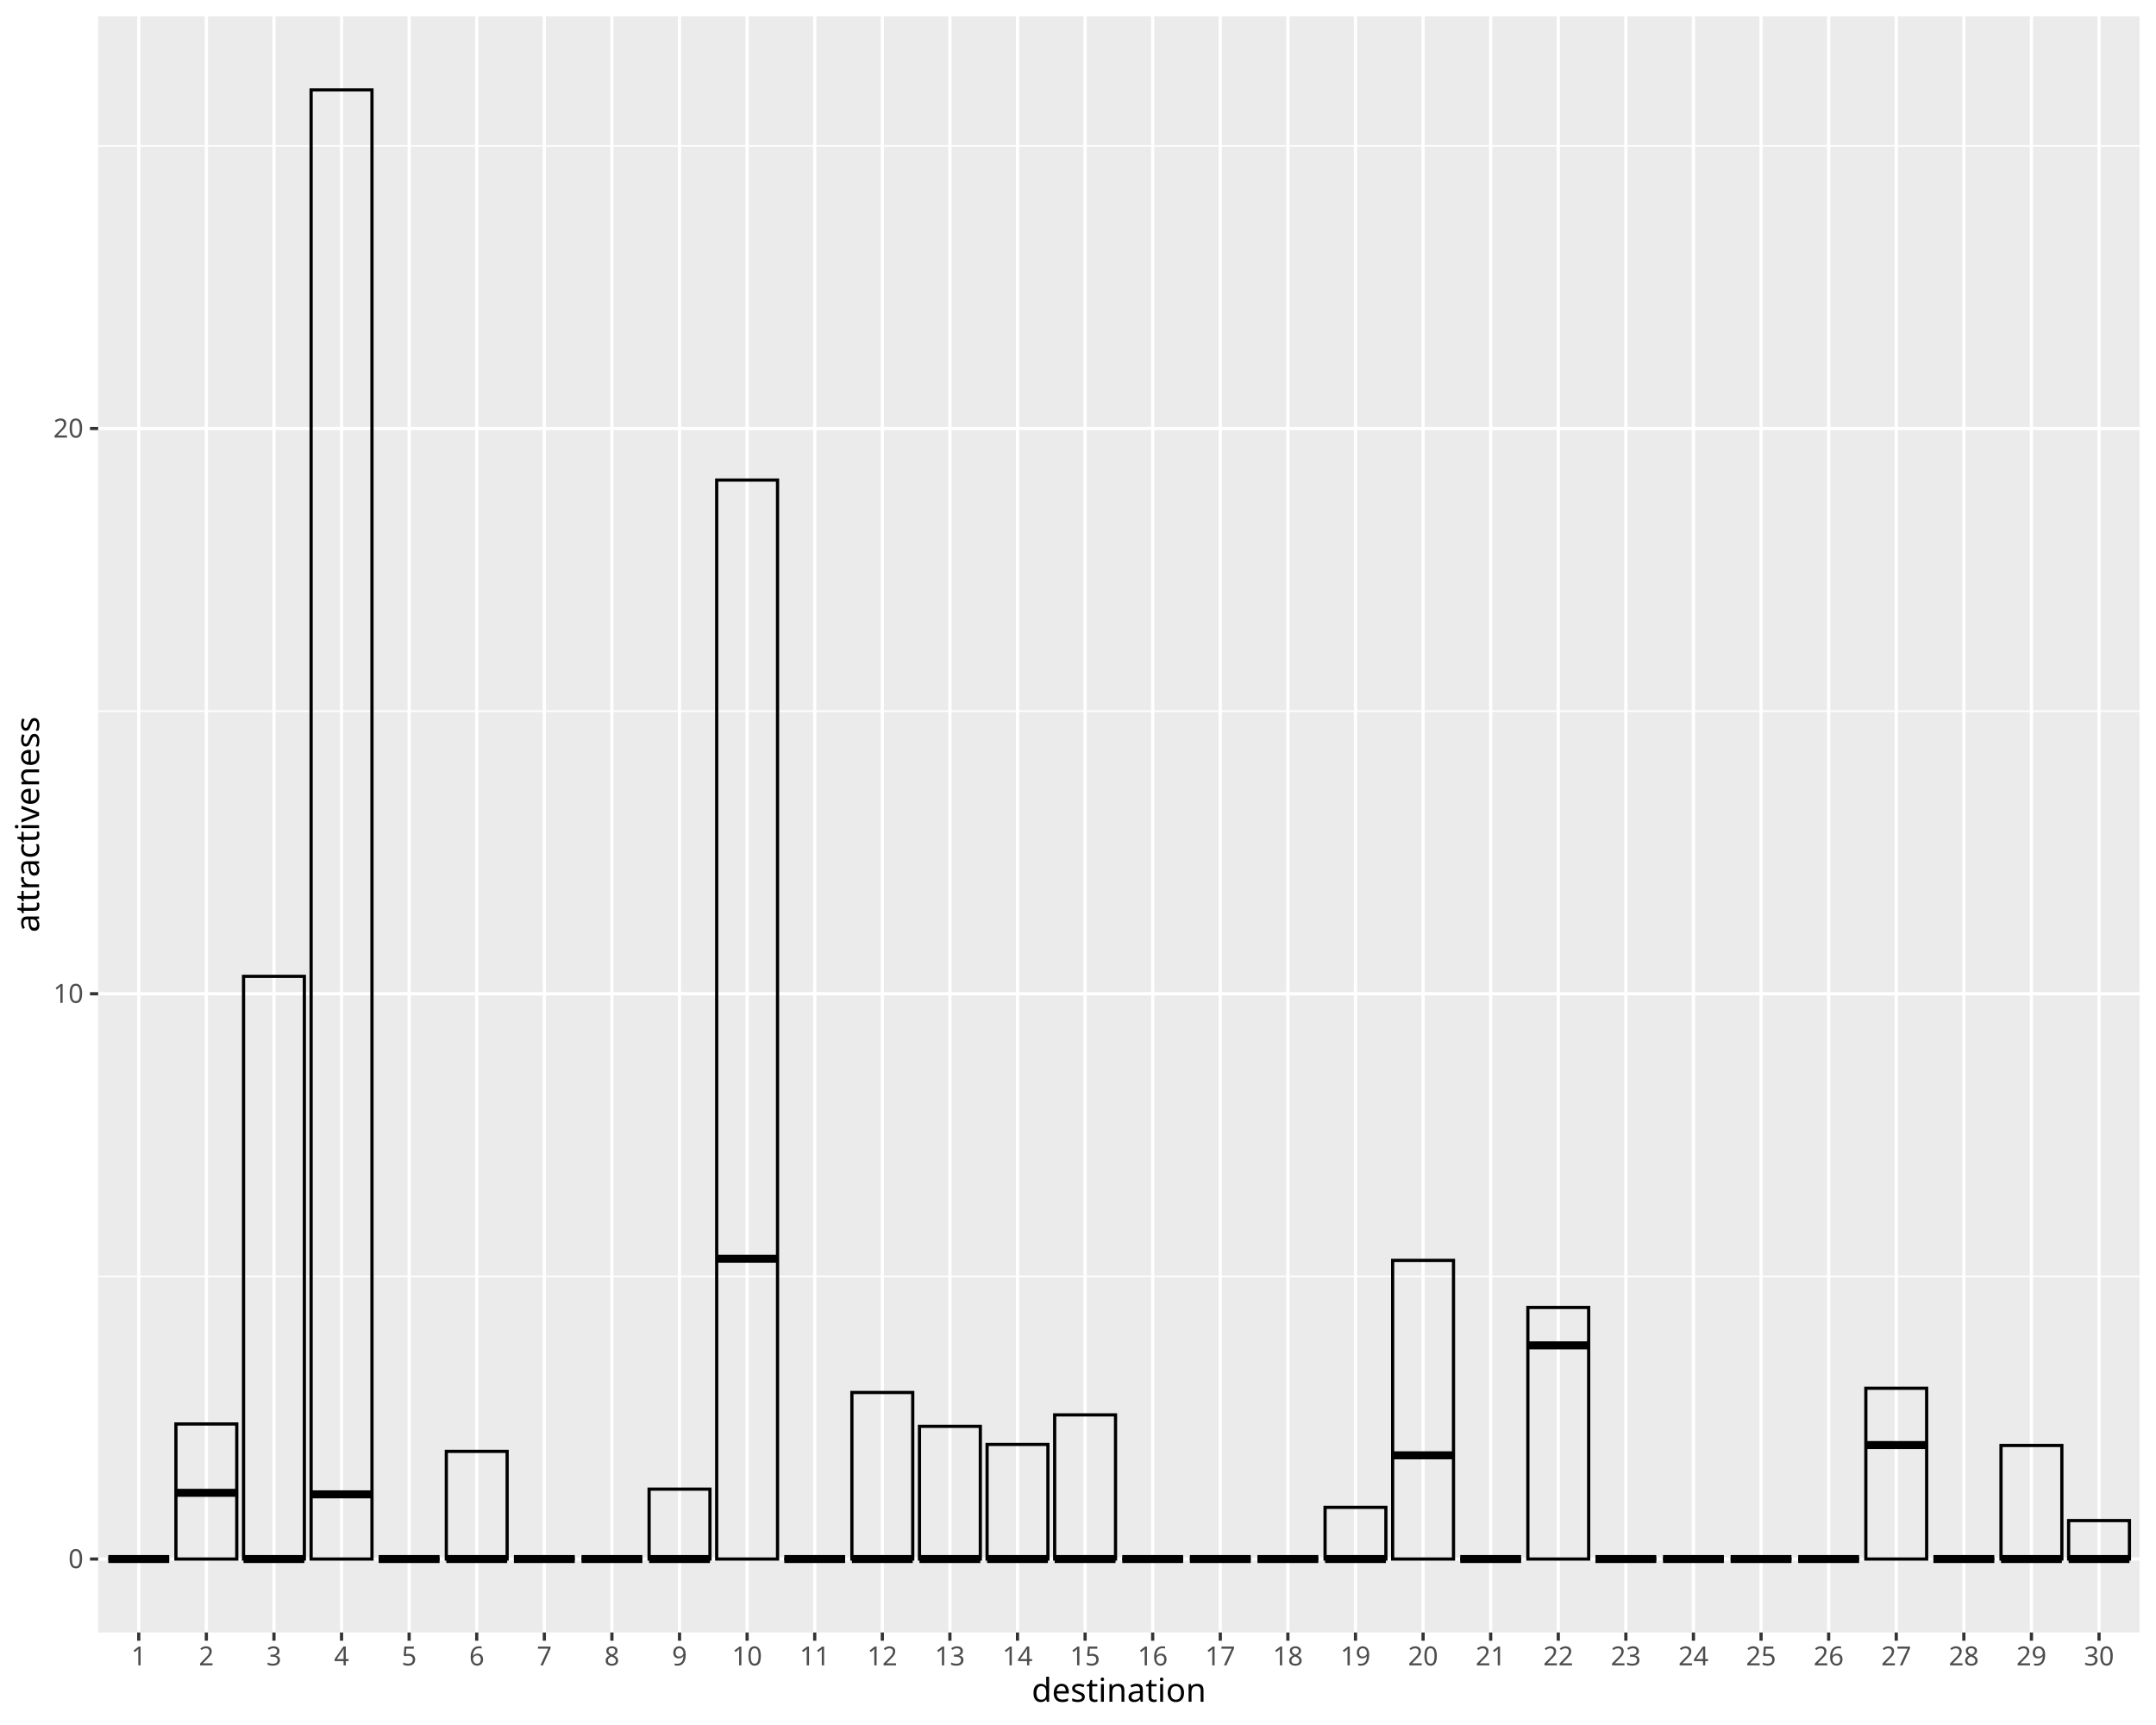
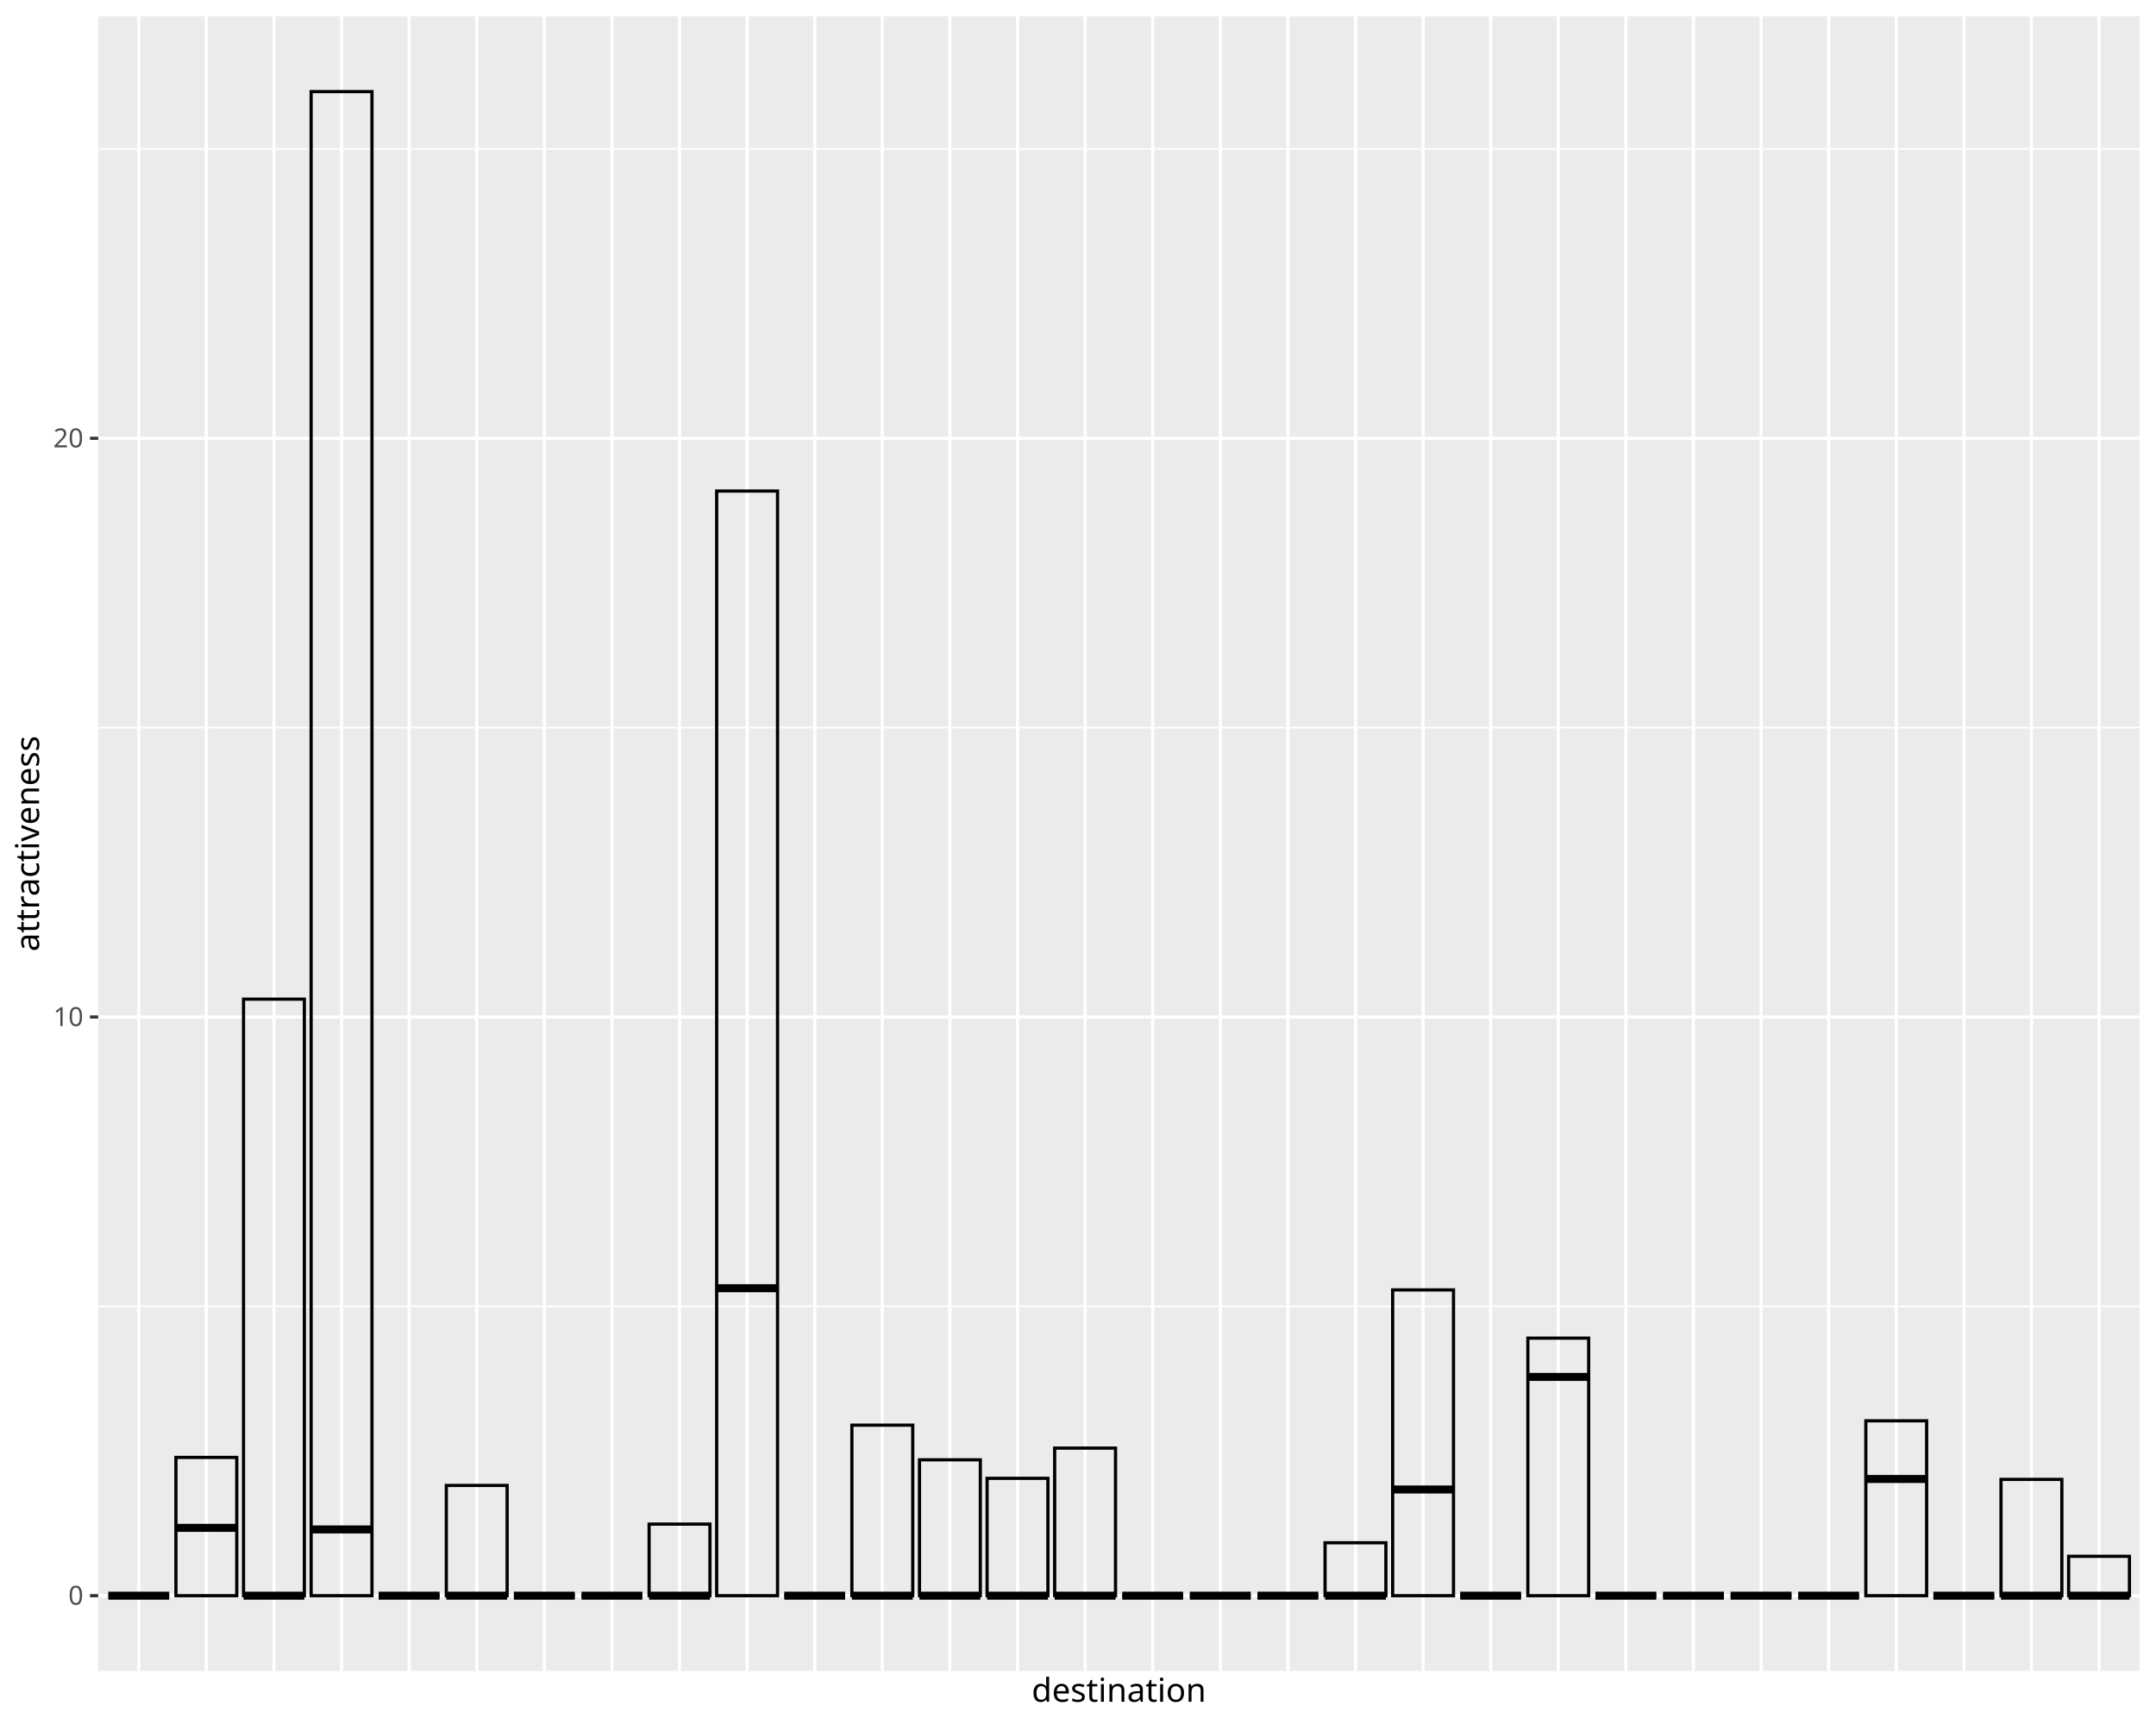
<svg xmlns="http://www.w3.org/2000/svg" class="svglite" data-engine-version="2.0" width="720.00pt" height="576.00pt" viewBox="0 0 720.00 576.00">
  <defs>
    <style type="text/css">
    .svglite line, .svglite polyline, .svglite polygon, .svglite path, .svglite rect, .svglite circle {
      fill: none;
      stroke: #000000;
      stroke-linecap: round;
      stroke-linejoin: round;
      stroke-miterlimit: 10.00;
    }
  </style>
  </defs>
  <rect width="100%" height="100%" style="stroke: none; fill: #FFFFFF;" />
  <defs>
    <clipPath id="cpMC4wMHw3MjAuMDB8MC4wMHw1NzYuMDA=">
      <rect x="0.00" y="0.00" width="720.00" height="576.00" />
    </clipPath>
  </defs>
  <g clip-path="url(#cpMC4wMHw3MjAuMDB8MC4wMHw1NzYuMDA=)">
    <rect x="0.00" y="0.00" width="720.00" height="576.00" style="stroke-width: 1.07; stroke: #FFFFFF; fill: #FFFFFF;" />
  </g>
  <defs>
-     <clipPath id="cpMzIuNzl8NzE0LjUyfDUuNDh8NTQ1LjEx">
-       <rect x="32.79" y="5.48" width="681.73" height="539.63" />
+     <clipPath id="cpMzIuNzl8NzE0LjUyfDUuNDh8NTU3Ljkz">
+       <rect x="32.79" y="5.48" width="681.73" height="552.45" />
    </clipPath>
  </defs>
-   <g clip-path="url(#cpMzIuNzl8NzE0LjUyfDUuNDh8NTQ1LjEx)">
-     <rect x="32.79" y="5.48" width="681.73" height="539.63" style="stroke-width: 1.07; stroke: none; fill: #EBEBEB;" />
-     <polyline points="32.79,426.21 714.52,426.21 " style="stroke-width: 0.53; stroke: #FFFFFF; stroke-linecap: butt;" />
-     <polyline points="32.79,237.46 714.52,237.46 " style="stroke-width: 0.53; stroke: #FFFFFF; stroke-linecap: butt;" />
-     <polyline points="32.79,48.70 714.52,48.70 " style="stroke-width: 0.53; stroke: #FFFFFF; stroke-linecap: butt;" />
-     <polyline points="32.79,520.58 714.52,520.58 " style="stroke-width: 1.07; stroke: #FFFFFF; stroke-linecap: butt;" />
-     <polyline points="32.79,331.83 714.52,331.83 " style="stroke-width: 1.07; stroke: #FFFFFF; stroke-linecap: butt;" />
-     <polyline points="32.79,143.08 714.52,143.08 " style="stroke-width: 1.07; stroke: #FFFFFF; stroke-linecap: butt;" />
-     <polyline points="46.34,545.11 46.34,5.48 " style="stroke-width: 1.07; stroke: #FFFFFF; stroke-linecap: butt;" />
-     <polyline points="68.91,545.11 68.91,5.48 " style="stroke-width: 1.07; stroke: #FFFFFF; stroke-linecap: butt;" />
-     <polyline points="91.49,545.11 91.49,5.48 " style="stroke-width: 1.07; stroke: #FFFFFF; stroke-linecap: butt;" />
-     <polyline points="114.06,545.11 114.06,5.48 " style="stroke-width: 1.07; stroke: #FFFFFF; stroke-linecap: butt;" />
-     <polyline points="136.63,545.11 136.63,5.48 " style="stroke-width: 1.07; stroke: #FFFFFF; stroke-linecap: butt;" />
-     <polyline points="159.21,545.11 159.21,5.48 " style="stroke-width: 1.07; stroke: #FFFFFF; stroke-linecap: butt;" />
-     <polyline points="181.78,545.11 181.78,5.48 " style="stroke-width: 1.07; stroke: #FFFFFF; stroke-linecap: butt;" />
-     <polyline points="204.35,545.11 204.35,5.48 " style="stroke-width: 1.07; stroke: #FFFFFF; stroke-linecap: butt;" />
-     <polyline points="226.93,545.11 226.93,5.48 " style="stroke-width: 1.07; stroke: #FFFFFF; stroke-linecap: butt;" />
-     <polyline points="249.50,545.11 249.50,5.48 " style="stroke-width: 1.07; stroke: #FFFFFF; stroke-linecap: butt;" />
-     <polyline points="272.08,545.11 272.08,5.48 " style="stroke-width: 1.07; stroke: #FFFFFF; stroke-linecap: butt;" />
-     <polyline points="294.65,545.11 294.65,5.48 " style="stroke-width: 1.07; stroke: #FFFFFF; stroke-linecap: butt;" />
-     <polyline points="317.22,545.11 317.22,5.48 " style="stroke-width: 1.07; stroke: #FFFFFF; stroke-linecap: butt;" />
-     <polyline points="339.80,545.11 339.80,5.48 " style="stroke-width: 1.07; stroke: #FFFFFF; stroke-linecap: butt;" />
-     <polyline points="362.37,545.11 362.37,5.48 " style="stroke-width: 1.07; stroke: #FFFFFF; stroke-linecap: butt;" />
-     <polyline points="384.94,545.11 384.94,5.48 " style="stroke-width: 1.07; stroke: #FFFFFF; stroke-linecap: butt;" />
-     <polyline points="407.52,545.11 407.52,5.48 " style="stroke-width: 1.07; stroke: #FFFFFF; stroke-linecap: butt;" />
-     <polyline points="430.09,545.11 430.09,5.48 " style="stroke-width: 1.07; stroke: #FFFFFF; stroke-linecap: butt;" />
-     <polyline points="452.67,545.11 452.67,5.48 " style="stroke-width: 1.07; stroke: #FFFFFF; stroke-linecap: butt;" />
-     <polyline points="475.24,545.11 475.24,5.48 " style="stroke-width: 1.07; stroke: #FFFFFF; stroke-linecap: butt;" />
-     <polyline points="497.81,545.11 497.81,5.48 " style="stroke-width: 1.07; stroke: #FFFFFF; stroke-linecap: butt;" />
-     <polyline points="520.39,545.11 520.39,5.48 " style="stroke-width: 1.07; stroke: #FFFFFF; stroke-linecap: butt;" />
-     <polyline points="542.96,545.11 542.96,5.48 " style="stroke-width: 1.07; stroke: #FFFFFF; stroke-linecap: butt;" />
-     <polyline points="565.53,545.11 565.53,5.48 " style="stroke-width: 1.07; stroke: #FFFFFF; stroke-linecap: butt;" />
-     <polyline points="588.11,545.11 588.11,5.48 " style="stroke-width: 1.07; stroke: #FFFFFF; stroke-linecap: butt;" />
-     <polyline points="610.68,545.11 610.68,5.48 " style="stroke-width: 1.07; stroke: #FFFFFF; stroke-linecap: butt;" />
-     <polyline points="633.26,545.11 633.26,5.48 " style="stroke-width: 1.07; stroke: #FFFFFF; stroke-linecap: butt;" />
-     <polyline points="655.83,545.11 655.83,5.48 " style="stroke-width: 1.07; stroke: #FFFFFF; stroke-linecap: butt;" />
-     <polyline points="678.40,545.11 678.40,5.48 " style="stroke-width: 1.07; stroke: #FFFFFF; stroke-linecap: butt;" />
-     <polyline points="700.98,545.11 700.98,5.48 " style="stroke-width: 1.07; stroke: #FFFFFF; stroke-linecap: butt;" />
-     <polygon points="36.18,520.58 36.18,520.58 56.50,520.58 56.50,520.58 36.18,520.58 " style="stroke-width: 1.07; stroke-linecap: butt; stroke-linejoin: miter; fill: none;" />
-     <polygon points="58.75,475.49 58.75,520.58 79.07,520.58 79.07,475.49 58.75,475.49 " style="stroke-width: 1.07; stroke-linecap: butt; stroke-linejoin: miter; fill: none;" />
-     <polygon points="81.33,326.02 81.33,520.58 101.64,520.58 101.64,326.02 81.33,326.02 " style="stroke-width: 1.07; stroke-linecap: butt; stroke-linejoin: miter; fill: none;" />
-     <polygon points="103.90,30.01 103.90,520.58 124.22,520.58 124.22,30.01 103.90,30.01 " style="stroke-width: 1.07; stroke-linecap: butt; stroke-linejoin: miter; fill: none;" />
-     <polygon points="126.47,520.58 126.47,520.58 146.79,520.58 146.79,520.58 126.47,520.58 " style="stroke-width: 1.07; stroke-linecap: butt; stroke-linejoin: miter; fill: none;" />
-     <polygon points="149.05,484.63 149.05,520.58 169.36,520.58 169.36,484.63 149.05,484.63 " style="stroke-width: 1.07; stroke-linecap: butt; stroke-linejoin: miter; fill: none;" />
-     <polygon points="171.62,520.58 171.62,520.58 191.94,520.58 191.94,520.58 171.62,520.58 " style="stroke-width: 1.07; stroke-linecap: butt; stroke-linejoin: miter; fill: none;" />
-     <polygon points="194.20,520.58 194.20,520.58 214.51,520.58 214.51,520.58 194.20,520.58 " style="stroke-width: 1.07; stroke-linecap: butt; stroke-linejoin: miter; fill: none;" />
-     <polygon points="216.77,497.24 216.77,520.58 237.09,520.58 237.09,497.24 216.77,497.24 " style="stroke-width: 1.07; stroke-linecap: butt; stroke-linejoin: miter; fill: none;" />
-     <polygon points="239.34,160.30 239.34,520.58 259.66,520.58 259.66,160.30 239.34,160.30 " style="stroke-width: 1.07; stroke-linecap: butt; stroke-linejoin: miter; fill: none;" />
-     <polygon points="261.92,520.58 261.92,520.58 282.23,520.58 282.23,520.58 261.92,520.58 " style="stroke-width: 1.07; stroke-linecap: butt; stroke-linejoin: miter; fill: none;" />
-     <polygon points="284.49,464.97 284.49,520.58 304.81,520.58 304.81,464.97 284.49,464.97 " style="stroke-width: 1.07; stroke-linecap: butt; stroke-linejoin: miter; fill: none;" />
-     <polygon points="307.06,476.27 307.06,520.58 327.38,520.58 327.38,476.27 307.06,476.27 " style="stroke-width: 1.07; stroke-linecap: butt; stroke-linejoin: miter; fill: none;" />
-     <polygon points="329.64,482.31 329.64,520.58 349.95,520.58 349.95,482.31 329.64,482.31 " style="stroke-width: 1.07; stroke-linecap: butt; stroke-linejoin: miter; fill: none;" />
-     <polygon points="352.21,472.45 352.21,520.58 372.53,520.58 372.53,472.45 352.21,472.45 " style="stroke-width: 1.07; stroke-linecap: butt; stroke-linejoin: miter; fill: none;" />
-     <polygon points="374.79,520.58 374.79,520.58 395.10,520.58 395.10,520.58 374.79,520.58 " style="stroke-width: 1.07; stroke-linecap: butt; stroke-linejoin: miter; fill: none;" />
-     <polygon points="397.36,520.58 397.36,520.58 417.68,520.58 417.68,520.58 397.36,520.58 " style="stroke-width: 1.07; stroke-linecap: butt; stroke-linejoin: miter; fill: none;" />
-     <polygon points="419.93,520.58 419.93,520.58 440.25,520.58 440.25,520.58 419.93,520.58 " style="stroke-width: 1.07; stroke-linecap: butt; stroke-linejoin: miter; fill: none;" />
-     <polygon points="442.51,503.32 442.51,520.58 462.82,520.58 462.82,503.32 442.51,503.32 " style="stroke-width: 1.07; stroke-linecap: butt; stroke-linejoin: miter; fill: none;" />
-     <polygon points="465.08,420.86 465.08,520.58 485.40,520.58 485.40,420.86 465.08,420.86 " style="stroke-width: 1.07; stroke-linecap: butt; stroke-linejoin: miter; fill: none;" />
-     <polygon points="487.65,520.58 487.65,520.58 507.97,520.58 507.97,520.58 487.65,520.58 " style="stroke-width: 1.07; stroke-linecap: butt; stroke-linejoin: miter; fill: none;" />
-     <polygon points="510.23,436.58 510.23,520.58 530.54,520.58 530.54,436.58 510.23,436.58 " style="stroke-width: 1.07; stroke-linecap: butt; stroke-linejoin: miter; fill: none;" />
-     <polygon points="532.80,520.58 532.80,520.58 553.12,520.58 553.12,520.58 532.80,520.58 " style="stroke-width: 1.07; stroke-linecap: butt; stroke-linejoin: miter; fill: none;" />
-     <polygon points="555.38,520.58 555.38,520.58 575.69,520.58 575.69,520.58 555.38,520.58 " style="stroke-width: 1.07; stroke-linecap: butt; stroke-linejoin: miter; fill: none;" />
-     <polygon points="577.95,520.58 577.95,520.58 598.27,520.58 598.27,520.58 577.95,520.58 " style="stroke-width: 1.07; stroke-linecap: butt; stroke-linejoin: miter; fill: none;" />
-     <polygon points="600.52,520.58 600.52,520.58 620.84,520.58 620.84,520.58 600.52,520.58 " style="stroke-width: 1.07; stroke-linecap: butt; stroke-linejoin: miter; fill: none;" />
-     <polygon points="623.10,463.55 623.10,520.58 643.41,520.58 643.41,463.55 623.10,463.55 " style="stroke-width: 1.07; stroke-linecap: butt; stroke-linejoin: miter; fill: none;" />
-     <polygon points="645.67,520.58 645.67,520.58 665.99,520.58 665.99,520.58 645.67,520.58 " style="stroke-width: 1.07; stroke-linecap: butt; stroke-linejoin: miter; fill: none;" />
-     <polygon points="668.24,482.66 668.24,520.58 688.56,520.58 688.56,482.66 668.24,482.66 " style="stroke-width: 1.07; stroke-linecap: butt; stroke-linejoin: miter; fill: none;" />
-     <polygon points="690.82,507.74 690.82,520.58 711.13,520.58 711.13,507.74 690.82,507.74 " style="stroke-width: 1.07; stroke-linecap: butt; stroke-linejoin: miter; fill: none;" />
-     <line x1="36.18" y1="520.58" x2="56.50" y2="520.58" style="stroke-width: 2.67; stroke-linecap: butt; stroke-linejoin: miter;" />
-     <line x1="58.75" y1="498.47" x2="79.07" y2="498.47" style="stroke-width: 2.67; stroke-linecap: butt; stroke-linejoin: miter;" />
-     <line x1="81.33" y1="520.58" x2="101.64" y2="520.58" style="stroke-width: 2.67; stroke-linecap: butt; stroke-linejoin: miter;" />
-     <line x1="103.90" y1="498.98" x2="124.22" y2="498.98" style="stroke-width: 2.67; stroke-linecap: butt; stroke-linejoin: miter;" />
-     <line x1="126.47" y1="520.58" x2="146.79" y2="520.58" style="stroke-width: 2.67; stroke-linecap: butt; stroke-linejoin: miter;" />
-     <line x1="149.05" y1="520.58" x2="169.36" y2="520.58" style="stroke-width: 2.67; stroke-linecap: butt; stroke-linejoin: miter;" />
-     <line x1="171.62" y1="520.58" x2="191.94" y2="520.58" style="stroke-width: 2.67; stroke-linecap: butt; stroke-linejoin: miter;" />
-     <line x1="194.20" y1="520.58" x2="214.51" y2="520.58" style="stroke-width: 2.67; stroke-linecap: butt; stroke-linejoin: miter;" />
-     <line x1="216.77" y1="520.58" x2="237.09" y2="520.58" style="stroke-width: 2.67; stroke-linecap: butt; stroke-linejoin: miter;" />
-     <line x1="239.34" y1="420.30" x2="259.66" y2="420.30" style="stroke-width: 2.67; stroke-linecap: butt; stroke-linejoin: miter;" />
-     <line x1="261.92" y1="520.58" x2="282.23" y2="520.58" style="stroke-width: 2.67; stroke-linecap: butt; stroke-linejoin: miter;" />
-     <line x1="284.49" y1="520.58" x2="304.81" y2="520.58" style="stroke-width: 2.67; stroke-linecap: butt; stroke-linejoin: miter;" />
-     <line x1="307.06" y1="520.58" x2="327.38" y2="520.58" style="stroke-width: 2.67; stroke-linecap: butt; stroke-linejoin: miter;" />
-     <line x1="329.64" y1="520.58" x2="349.95" y2="520.58" style="stroke-width: 2.67; stroke-linecap: butt; stroke-linejoin: miter;" />
-     <line x1="352.21" y1="520.58" x2="372.53" y2="520.58" style="stroke-width: 2.67; stroke-linecap: butt; stroke-linejoin: miter;" />
-     <line x1="374.79" y1="520.58" x2="395.10" y2="520.58" style="stroke-width: 2.67; stroke-linecap: butt; stroke-linejoin: miter;" />
-     <line x1="397.36" y1="520.58" x2="417.68" y2="520.58" style="stroke-width: 2.67; stroke-linecap: butt; stroke-linejoin: miter;" />
-     <line x1="419.93" y1="520.58" x2="440.25" y2="520.58" style="stroke-width: 2.67; stroke-linecap: butt; stroke-linejoin: miter;" />
-     <line x1="442.51" y1="520.58" x2="462.82" y2="520.58" style="stroke-width: 2.67; stroke-linecap: butt; stroke-linejoin: miter;" />
-     <line x1="465.08" y1="485.95" x2="485.40" y2="485.95" style="stroke-width: 2.67; stroke-linecap: butt; stroke-linejoin: miter;" />
-     <line x1="487.65" y1="520.58" x2="507.97" y2="520.58" style="stroke-width: 2.67; stroke-linecap: butt; stroke-linejoin: miter;" />
-     <line x1="510.23" y1="449.23" x2="530.54" y2="449.23" style="stroke-width: 2.67; stroke-linecap: butt; stroke-linejoin: miter;" />
-     <line x1="532.80" y1="520.58" x2="553.12" y2="520.58" style="stroke-width: 2.67; stroke-linecap: butt; stroke-linejoin: miter;" />
-     <line x1="555.38" y1="520.58" x2="575.69" y2="520.58" style="stroke-width: 2.67; stroke-linecap: butt; stroke-linejoin: miter;" />
-     <line x1="577.95" y1="520.58" x2="598.27" y2="520.58" style="stroke-width: 2.67; stroke-linecap: butt; stroke-linejoin: miter;" />
-     <line x1="600.52" y1="520.58" x2="620.84" y2="520.58" style="stroke-width: 2.67; stroke-linecap: butt; stroke-linejoin: miter;" />
-     <line x1="623.10" y1="482.52" x2="643.41" y2="482.52" style="stroke-width: 2.67; stroke-linecap: butt; stroke-linejoin: miter;" />
-     <line x1="645.67" y1="520.58" x2="665.99" y2="520.58" style="stroke-width: 2.67; stroke-linecap: butt; stroke-linejoin: miter;" />
-     <line x1="668.24" y1="520.58" x2="688.56" y2="520.58" style="stroke-width: 2.67; stroke-linecap: butt; stroke-linejoin: miter;" />
-     <line x1="690.82" y1="520.58" x2="711.13" y2="520.58" style="stroke-width: 2.67; stroke-linecap: butt; stroke-linejoin: miter;" />
+   <g clip-path="url(#cpMzIuNzl8NzE0LjUyfDUuNDh8NTU3Ljkz)">
+     <rect x="32.79" y="5.48" width="681.73" height="552.45" style="stroke-width: 1.07; stroke: none; fill: #EBEBEB;" />
+     <polyline points="32.79,436.20 714.52,436.20 " style="stroke-width: 0.53; stroke: #FFFFFF; stroke-linecap: butt;" />
+     <polyline points="32.79,242.96 714.52,242.96 " style="stroke-width: 0.53; stroke: #FFFFFF; stroke-linecap: butt;" />
+     <polyline points="32.79,49.73 714.52,49.73 " style="stroke-width: 0.53; stroke: #FFFFFF; stroke-linecap: butt;" />
+     <polyline points="32.79,532.82 714.52,532.82 " style="stroke-width: 1.07; stroke: #FFFFFF; stroke-linecap: butt;" />
+     <polyline points="32.79,339.58 714.52,339.58 " style="stroke-width: 1.07; stroke: #FFFFFF; stroke-linecap: butt;" />
+     <polyline points="32.79,146.35 714.52,146.35 " style="stroke-width: 1.07; stroke: #FFFFFF; stroke-linecap: butt;" />
+     <polyline points="46.34,557.93 46.34,5.48 " style="stroke-width: 1.07; stroke: #FFFFFF; stroke-linecap: butt;" />
+     <polyline points="68.91,557.93 68.91,5.48 " style="stroke-width: 1.07; stroke: #FFFFFF; stroke-linecap: butt;" />
+     <polyline points="91.49,557.93 91.49,5.48 " style="stroke-width: 1.07; stroke: #FFFFFF; stroke-linecap: butt;" />
+     <polyline points="114.06,557.93 114.06,5.48 " style="stroke-width: 1.07; stroke: #FFFFFF; stroke-linecap: butt;" />
+     <polyline points="136.63,557.93 136.63,5.48 " style="stroke-width: 1.07; stroke: #FFFFFF; stroke-linecap: butt;" />
+     <polyline points="159.21,557.93 159.21,5.48 " style="stroke-width: 1.07; stroke: #FFFFFF; stroke-linecap: butt;" />
+     <polyline points="181.78,557.93 181.78,5.48 " style="stroke-width: 1.07; stroke: #FFFFFF; stroke-linecap: butt;" />
+     <polyline points="204.35,557.93 204.35,5.48 " style="stroke-width: 1.07; stroke: #FFFFFF; stroke-linecap: butt;" />
+     <polyline points="226.93,557.93 226.93,5.48 " style="stroke-width: 1.07; stroke: #FFFFFF; stroke-linecap: butt;" />
+     <polyline points="249.50,557.93 249.50,5.48 " style="stroke-width: 1.07; stroke: #FFFFFF; stroke-linecap: butt;" />
+     <polyline points="272.08,557.93 272.08,5.48 " style="stroke-width: 1.07; stroke: #FFFFFF; stroke-linecap: butt;" />
+     <polyline points="294.65,557.93 294.65,5.48 " style="stroke-width: 1.07; stroke: #FFFFFF; stroke-linecap: butt;" />
+     <polyline points="317.22,557.93 317.22,5.48 " style="stroke-width: 1.07; stroke: #FFFFFF; stroke-linecap: butt;" />
+     <polyline points="339.80,557.93 339.80,5.48 " style="stroke-width: 1.07; stroke: #FFFFFF; stroke-linecap: butt;" />
+     <polyline points="362.37,557.93 362.37,5.48 " style="stroke-width: 1.07; stroke: #FFFFFF; stroke-linecap: butt;" />
+     <polyline points="384.94,557.93 384.94,5.48 " style="stroke-width: 1.07; stroke: #FFFFFF; stroke-linecap: butt;" />
+     <polyline points="407.52,557.93 407.52,5.48 " style="stroke-width: 1.07; stroke: #FFFFFF; stroke-linecap: butt;" />
+     <polyline points="430.09,557.93 430.09,5.48 " style="stroke-width: 1.07; stroke: #FFFFFF; stroke-linecap: butt;" />
+     <polyline points="452.67,557.93 452.67,5.48 " style="stroke-width: 1.07; stroke: #FFFFFF; stroke-linecap: butt;" />
+     <polyline points="475.24,557.93 475.24,5.48 " style="stroke-width: 1.07; stroke: #FFFFFF; stroke-linecap: butt;" />
+     <polyline points="497.81,557.93 497.81,5.48 " style="stroke-width: 1.07; stroke: #FFFFFF; stroke-linecap: butt;" />
+     <polyline points="520.39,557.93 520.39,5.48 " style="stroke-width: 1.07; stroke: #FFFFFF; stroke-linecap: butt;" />
+     <polyline points="542.96,557.93 542.96,5.48 " style="stroke-width: 1.07; stroke: #FFFFFF; stroke-linecap: butt;" />
+     <polyline points="565.53,557.93 565.53,5.48 " style="stroke-width: 1.07; stroke: #FFFFFF; stroke-linecap: butt;" />
+     <polyline points="588.11,557.93 588.11,5.48 " style="stroke-width: 1.07; stroke: #FFFFFF; stroke-linecap: butt;" />
+     <polyline points="610.68,557.93 610.68,5.48 " style="stroke-width: 1.07; stroke: #FFFFFF; stroke-linecap: butt;" />
+     <polyline points="633.26,557.93 633.26,5.48 " style="stroke-width: 1.07; stroke: #FFFFFF; stroke-linecap: butt;" />
+     <polyline points="655.83,557.93 655.83,5.48 " style="stroke-width: 1.07; stroke: #FFFFFF; stroke-linecap: butt;" />
+     <polyline points="678.40,557.93 678.40,5.48 " style="stroke-width: 1.07; stroke: #FFFFFF; stroke-linecap: butt;" />
+     <polyline points="700.98,557.93 700.98,5.48 " style="stroke-width: 1.07; stroke: #FFFFFF; stroke-linecap: butt;" />
+     <polygon points="36.18,532.82 36.18,532.82 56.50,532.82 56.50,532.82 36.18,532.82 " style="stroke-width: 1.07; stroke-linecap: butt; stroke-linejoin: miter; fill: none;" />
+     <polygon points="58.75,486.65 58.75,532.82 79.07,532.82 79.07,486.65 58.75,486.65 " style="stroke-width: 1.07; stroke-linecap: butt; stroke-linejoin: miter; fill: none;" />
+     <polygon points="81.33,333.63 81.33,532.82 101.64,532.82 101.64,333.63 81.33,333.63 " style="stroke-width: 1.07; stroke-linecap: butt; stroke-linejoin: miter; fill: none;" />
+     <polygon points="103.90,30.59 103.90,532.82 124.22,532.82 124.22,30.59 103.90,30.59 " style="stroke-width: 1.07; stroke-linecap: butt; stroke-linejoin: miter; fill: none;" />
+     <polygon points="126.47,532.82 126.47,532.82 146.79,532.82 146.79,532.82 126.47,532.82 " style="stroke-width: 1.07; stroke-linecap: butt; stroke-linejoin: miter; fill: none;" />
+     <polygon points="149.05,496.01 149.05,532.82 169.36,532.82 169.36,496.01 149.05,496.01 " style="stroke-width: 1.07; stroke-linecap: butt; stroke-linejoin: miter; fill: none;" />
+     <polygon points="171.62,532.82 171.62,532.82 191.94,532.82 191.94,532.82 171.62,532.82 " style="stroke-width: 1.07; stroke-linecap: butt; stroke-linejoin: miter; fill: none;" />
+     <polygon points="194.20,532.82 194.20,532.82 214.51,532.82 214.51,532.82 194.20,532.82 " style="stroke-width: 1.07; stroke-linecap: butt; stroke-linejoin: miter; fill: none;" />
+     <polygon points="216.77,508.92 216.77,532.82 237.09,532.82 237.09,508.92 216.77,508.92 " style="stroke-width: 1.07; stroke-linecap: butt; stroke-linejoin: miter; fill: none;" />
+     <polygon points="239.34,163.97 239.34,532.82 259.66,532.82 259.66,163.97 239.34,163.97 " style="stroke-width: 1.07; stroke-linecap: butt; stroke-linejoin: miter; fill: none;" />
+     <polygon points="261.92,532.82 261.92,532.82 282.23,532.82 282.23,532.82 261.92,532.82 " style="stroke-width: 1.07; stroke-linecap: butt; stroke-linejoin: miter; fill: none;" />
+     <polygon points="284.49,475.88 284.49,532.82 304.81,532.82 304.81,475.88 284.49,475.88 " style="stroke-width: 1.07; stroke-linecap: butt; stroke-linejoin: miter; fill: none;" />
+     <polygon points="307.06,487.45 307.06,532.82 327.38,532.82 327.38,487.45 307.06,487.45 " style="stroke-width: 1.07; stroke-linecap: butt; stroke-linejoin: miter; fill: none;" />
+     <polygon points="329.64,493.63 329.64,532.82 349.95,532.82 349.95,493.63 329.64,493.63 " style="stroke-width: 1.07; stroke-linecap: butt; stroke-linejoin: miter; fill: none;" />
+     <polygon points="352.21,483.54 352.21,532.82 372.53,532.82 372.53,483.54 352.21,483.54 " style="stroke-width: 1.07; stroke-linecap: butt; stroke-linejoin: miter; fill: none;" />
+     <polygon points="374.79,532.82 374.79,532.82 395.10,532.82 395.10,532.82 374.79,532.82 " style="stroke-width: 1.07; stroke-linecap: butt; stroke-linejoin: miter; fill: none;" />
+     <polygon points="397.36,532.82 397.36,532.82 417.68,532.82 417.68,532.82 397.36,532.82 " style="stroke-width: 1.07; stroke-linecap: butt; stroke-linejoin: miter; fill: none;" />
+     <polygon points="419.93,532.82 419.93,532.82 440.25,532.82 440.25,532.82 419.93,532.82 " style="stroke-width: 1.07; stroke-linecap: butt; stroke-linejoin: miter; fill: none;" />
+     <polygon points="442.51,515.15 442.51,532.82 462.82,532.82 462.82,515.15 442.51,515.15 " style="stroke-width: 1.07; stroke-linecap: butt; stroke-linejoin: miter; fill: none;" />
+     <polygon points="465.08,430.72 465.08,532.82 485.40,532.82 485.40,430.72 465.08,430.72 " style="stroke-width: 1.07; stroke-linecap: butt; stroke-linejoin: miter; fill: none;" />
+     <polygon points="487.65,532.82 487.65,532.82 507.97,532.82 507.97,532.82 487.65,532.82 " style="stroke-width: 1.07; stroke-linecap: butt; stroke-linejoin: miter; fill: none;" />
+     <polygon points="510.23,446.82 510.23,532.82 530.54,532.82 530.54,446.82 510.23,446.82 " style="stroke-width: 1.07; stroke-linecap: butt; stroke-linejoin: miter; fill: none;" />
+     <polygon points="532.80,532.82 532.80,532.82 553.12,532.82 553.12,532.82 532.80,532.82 " style="stroke-width: 1.07; stroke-linecap: butt; stroke-linejoin: miter; fill: none;" />
+     <polygon points="555.38,532.82 555.38,532.82 575.69,532.82 575.69,532.82 555.38,532.82 " style="stroke-width: 1.07; stroke-linecap: butt; stroke-linejoin: miter; fill: none;" />
+     <polygon points="577.95,532.82 577.95,532.82 598.27,532.82 598.27,532.82 577.95,532.82 " style="stroke-width: 1.07; stroke-linecap: butt; stroke-linejoin: miter; fill: none;" />
+     <polygon points="600.52,532.82 600.52,532.82 620.84,532.82 620.84,532.82 600.52,532.82 " style="stroke-width: 1.07; stroke-linecap: butt; stroke-linejoin: miter; fill: none;" />
+     <polygon points="623.10,474.43 623.10,532.82 643.41,532.82 643.41,474.43 623.10,474.43 " style="stroke-width: 1.07; stroke-linecap: butt; stroke-linejoin: miter; fill: none;" />
+     <polygon points="645.67,532.82 645.67,532.82 665.99,532.82 665.99,532.82 645.67,532.82 " style="stroke-width: 1.07; stroke-linecap: butt; stroke-linejoin: miter; fill: none;" />
+     <polygon points="668.24,493.99 668.24,532.82 688.56,532.82 688.56,493.99 668.24,493.99 " style="stroke-width: 1.07; stroke-linecap: butt; stroke-linejoin: miter; fill: none;" />
+     <polygon points="690.82,519.67 690.82,532.82 711.13,532.82 711.13,519.67 690.82,519.67 " style="stroke-width: 1.07; stroke-linecap: butt; stroke-linejoin: miter; fill: none;" />
+     <line x1="36.18" y1="532.82" x2="56.50" y2="532.82" style="stroke-width: 2.67; stroke-linecap: butt; stroke-linejoin: miter;" />
+     <line x1="58.75" y1="510.17" x2="79.07" y2="510.17" style="stroke-width: 2.67; stroke-linecap: butt; stroke-linejoin: miter;" />
+     <line x1="81.33" y1="532.82" x2="101.64" y2="532.82" style="stroke-width: 2.67; stroke-linecap: butt; stroke-linejoin: miter;" />
+     <line x1="103.90" y1="510.70" x2="124.22" y2="510.70" style="stroke-width: 2.67; stroke-linecap: butt; stroke-linejoin: miter;" />
+     <line x1="126.47" y1="532.82" x2="146.79" y2="532.82" style="stroke-width: 2.67; stroke-linecap: butt; stroke-linejoin: miter;" />
+     <line x1="149.05" y1="532.82" x2="169.36" y2="532.82" style="stroke-width: 2.67; stroke-linecap: butt; stroke-linejoin: miter;" />
+     <line x1="171.62" y1="532.82" x2="191.94" y2="532.82" style="stroke-width: 2.67; stroke-linecap: butt; stroke-linejoin: miter;" />
+     <line x1="194.20" y1="532.82" x2="214.51" y2="532.82" style="stroke-width: 2.67; stroke-linecap: butt; stroke-linejoin: miter;" />
+     <line x1="216.77" y1="532.82" x2="237.09" y2="532.82" style="stroke-width: 2.67; stroke-linecap: butt; stroke-linejoin: miter;" />
+     <line x1="239.34" y1="430.15" x2="259.66" y2="430.15" style="stroke-width: 2.67; stroke-linecap: butt; stroke-linejoin: miter;" />
+     <line x1="261.92" y1="532.82" x2="282.23" y2="532.82" style="stroke-width: 2.67; stroke-linecap: butt; stroke-linejoin: miter;" />
+     <line x1="284.49" y1="532.82" x2="304.81" y2="532.82" style="stroke-width: 2.67; stroke-linecap: butt; stroke-linejoin: miter;" />
+     <line x1="307.06" y1="532.82" x2="327.38" y2="532.82" style="stroke-width: 2.67; stroke-linecap: butt; stroke-linejoin: miter;" />
+     <line x1="329.64" y1="532.82" x2="349.95" y2="532.82" style="stroke-width: 2.67; stroke-linecap: butt; stroke-linejoin: miter;" />
+     <line x1="352.21" y1="532.82" x2="372.53" y2="532.82" style="stroke-width: 2.67; stroke-linecap: butt; stroke-linejoin: miter;" />
+     <line x1="374.79" y1="532.82" x2="395.10" y2="532.82" style="stroke-width: 2.67; stroke-linecap: butt; stroke-linejoin: miter;" />
+     <line x1="397.36" y1="532.82" x2="417.68" y2="532.82" style="stroke-width: 2.67; stroke-linecap: butt; stroke-linejoin: miter;" />
+     <line x1="419.93" y1="532.82" x2="440.25" y2="532.82" style="stroke-width: 2.67; stroke-linecap: butt; stroke-linejoin: miter;" />
+     <line x1="442.51" y1="532.82" x2="462.82" y2="532.82" style="stroke-width: 2.67; stroke-linecap: butt; stroke-linejoin: miter;" />
+     <line x1="465.08" y1="497.36" x2="485.40" y2="497.36" style="stroke-width: 2.67; stroke-linecap: butt; stroke-linejoin: miter;" />
+     <line x1="487.65" y1="532.82" x2="507.97" y2="532.82" style="stroke-width: 2.67; stroke-linecap: butt; stroke-linejoin: miter;" />
+     <line x1="510.23" y1="459.77" x2="530.54" y2="459.77" style="stroke-width: 2.67; stroke-linecap: butt; stroke-linejoin: miter;" />
+     <line x1="532.80" y1="532.82" x2="553.12" y2="532.82" style="stroke-width: 2.67; stroke-linecap: butt; stroke-linejoin: miter;" />
+     <line x1="555.38" y1="532.82" x2="575.69" y2="532.82" style="stroke-width: 2.67; stroke-linecap: butt; stroke-linejoin: miter;" />
+     <line x1="577.95" y1="532.82" x2="598.27" y2="532.82" style="stroke-width: 2.67; stroke-linecap: butt; stroke-linejoin: miter;" />
+     <line x1="600.52" y1="532.82" x2="620.84" y2="532.82" style="stroke-width: 2.67; stroke-linecap: butt; stroke-linejoin: miter;" />
+     <line x1="623.10" y1="493.85" x2="643.41" y2="493.85" style="stroke-width: 2.67; stroke-linecap: butt; stroke-linejoin: miter;" />
+     <line x1="645.67" y1="532.82" x2="665.99" y2="532.82" style="stroke-width: 2.67; stroke-linecap: butt; stroke-linejoin: miter;" />
+     <line x1="668.24" y1="532.82" x2="688.56" y2="532.82" style="stroke-width: 2.67; stroke-linecap: butt; stroke-linejoin: miter;" />
+     <line x1="690.82" y1="532.82" x2="711.13" y2="532.82" style="stroke-width: 2.67; stroke-linecap: butt; stroke-linejoin: miter;" />
  </g>
  <g clip-path="url(#cpMC4wMHw3MjAuMDB8MC4wMHw1NzYuMDA=)">
-     <text x="27.86" y="523.61" text-anchor="end" style="font-size: 8.80px; fill: #4D4D4D; font-family: sans;" textLength="4.89px" lengthAdjust="spacingAndGlyphs">0</text>
-     <text x="27.86" y="334.86" text-anchor="end" style="font-size: 8.80px; fill: #4D4D4D; font-family: sans;" textLength="9.79px" lengthAdjust="spacingAndGlyphs">10</text>
-     <text x="27.86" y="146.11" text-anchor="end" style="font-size: 8.80px; fill: #4D4D4D; font-family: sans;" textLength="9.79px" lengthAdjust="spacingAndGlyphs">20</text>
-     <polyline points="30.05,520.58 32.79,520.58 " style="stroke-width: 1.07; stroke: #333333; stroke-linecap: butt;" />
-     <polyline points="30.05,331.83 32.79,331.83 " style="stroke-width: 1.07; stroke: #333333; stroke-linecap: butt;" />
-     <polyline points="30.05,143.08 32.79,143.08 " style="stroke-width: 1.07; stroke: #333333; stroke-linecap: butt;" />
-     <polyline points="46.34,547.85 46.34,545.11 " style="stroke-width: 1.07; stroke: #333333; stroke-linecap: butt;" />
-     <polyline points="68.91,547.85 68.91,545.11 " style="stroke-width: 1.07; stroke: #333333; stroke-linecap: butt;" />
-     <polyline points="91.49,547.85 91.49,545.11 " style="stroke-width: 1.07; stroke: #333333; stroke-linecap: butt;" />
-     <polyline points="114.06,547.85 114.06,545.11 " style="stroke-width: 1.07; stroke: #333333; stroke-linecap: butt;" />
-     <polyline points="136.63,547.85 136.63,545.11 " style="stroke-width: 1.07; stroke: #333333; stroke-linecap: butt;" />
-     <polyline points="159.21,547.85 159.21,545.11 " style="stroke-width: 1.07; stroke: #333333; stroke-linecap: butt;" />
-     <polyline points="181.78,547.85 181.78,545.11 " style="stroke-width: 1.07; stroke: #333333; stroke-linecap: butt;" />
-     <polyline points="204.35,547.85 204.35,545.11 " style="stroke-width: 1.07; stroke: #333333; stroke-linecap: butt;" />
-     <polyline points="226.93,547.85 226.93,545.11 " style="stroke-width: 1.07; stroke: #333333; stroke-linecap: butt;" />
-     <polyline points="249.50,547.85 249.50,545.11 " style="stroke-width: 1.07; stroke: #333333; stroke-linecap: butt;" />
-     <polyline points="272.08,547.85 272.08,545.11 " style="stroke-width: 1.07; stroke: #333333; stroke-linecap: butt;" />
-     <polyline points="294.65,547.85 294.65,545.11 " style="stroke-width: 1.07; stroke: #333333; stroke-linecap: butt;" />
-     <polyline points="317.22,547.85 317.22,545.11 " style="stroke-width: 1.07; stroke: #333333; stroke-linecap: butt;" />
-     <polyline points="339.80,547.85 339.80,545.11 " style="stroke-width: 1.07; stroke: #333333; stroke-linecap: butt;" />
-     <polyline points="362.37,547.85 362.37,545.11 " style="stroke-width: 1.07; stroke: #333333; stroke-linecap: butt;" />
-     <polyline points="384.94,547.85 384.94,545.11 " style="stroke-width: 1.07; stroke: #333333; stroke-linecap: butt;" />
-     <polyline points="407.52,547.85 407.52,545.11 " style="stroke-width: 1.07; stroke: #333333; stroke-linecap: butt;" />
-     <polyline points="430.09,547.85 430.09,545.11 " style="stroke-width: 1.07; stroke: #333333; stroke-linecap: butt;" />
-     <polyline points="452.67,547.85 452.67,545.11 " style="stroke-width: 1.07; stroke: #333333; stroke-linecap: butt;" />
-     <polyline points="475.24,547.85 475.24,545.11 " style="stroke-width: 1.07; stroke: #333333; stroke-linecap: butt;" />
-     <polyline points="497.81,547.85 497.81,545.11 " style="stroke-width: 1.07; stroke: #333333; stroke-linecap: butt;" />
-     <polyline points="520.39,547.85 520.39,545.11 " style="stroke-width: 1.07; stroke: #333333; stroke-linecap: butt;" />
-     <polyline points="542.96,547.85 542.96,545.11 " style="stroke-width: 1.07; stroke: #333333; stroke-linecap: butt;" />
-     <polyline points="565.53,547.85 565.53,545.11 " style="stroke-width: 1.07; stroke: #333333; stroke-linecap: butt;" />
-     <polyline points="588.11,547.85 588.11,545.11 " style="stroke-width: 1.07; stroke: #333333; stroke-linecap: butt;" />
-     <polyline points="610.68,547.85 610.68,545.11 " style="stroke-width: 1.07; stroke: #333333; stroke-linecap: butt;" />
-     <polyline points="633.26,547.85 633.26,545.11 " style="stroke-width: 1.07; stroke: #333333; stroke-linecap: butt;" />
-     <polyline points="655.83,547.85 655.83,545.11 " style="stroke-width: 1.07; stroke: #333333; stroke-linecap: butt;" />
-     <polyline points="678.40,547.85 678.40,545.11 " style="stroke-width: 1.07; stroke: #333333; stroke-linecap: butt;" />
-     <polyline points="700.98,547.85 700.98,545.11 " style="stroke-width: 1.07; stroke: #333333; stroke-linecap: butt;" />
-     <text x="46.34" y="556.10" text-anchor="middle" style="font-size: 8.80px; fill: #4D4D4D; font-family: sans;" textLength="4.89px" lengthAdjust="spacingAndGlyphs">1</text>
-     <text x="68.91" y="556.10" text-anchor="middle" style="font-size: 8.80px; fill: #4D4D4D; font-family: sans;" textLength="4.89px" lengthAdjust="spacingAndGlyphs">2</text>
-     <text x="91.49" y="556.10" text-anchor="middle" style="font-size: 8.80px; fill: #4D4D4D; font-family: sans;" textLength="4.89px" lengthAdjust="spacingAndGlyphs">3</text>
-     <text x="114.06" y="556.10" text-anchor="middle" style="font-size: 8.80px; fill: #4D4D4D; font-family: sans;" textLength="4.89px" lengthAdjust="spacingAndGlyphs">4</text>
-     <text x="136.63" y="556.10" text-anchor="middle" style="font-size: 8.80px; fill: #4D4D4D; font-family: sans;" textLength="4.89px" lengthAdjust="spacingAndGlyphs">5</text>
-     <text x="159.21" y="556.10" text-anchor="middle" style="font-size: 8.80px; fill: #4D4D4D; font-family: sans;" textLength="4.89px" lengthAdjust="spacingAndGlyphs">6</text>
-     <text x="181.78" y="556.10" text-anchor="middle" style="font-size: 8.80px; fill: #4D4D4D; font-family: sans;" textLength="4.89px" lengthAdjust="spacingAndGlyphs">7</text>
-     <text x="204.35" y="556.10" text-anchor="middle" style="font-size: 8.80px; fill: #4D4D4D; font-family: sans;" textLength="4.89px" lengthAdjust="spacingAndGlyphs">8</text>
-     <text x="226.93" y="556.10" text-anchor="middle" style="font-size: 8.80px; fill: #4D4D4D; font-family: sans;" textLength="4.89px" lengthAdjust="spacingAndGlyphs">9</text>
-     <text x="249.50" y="556.10" text-anchor="middle" style="font-size: 8.80px; fill: #4D4D4D; font-family: sans;" textLength="9.79px" lengthAdjust="spacingAndGlyphs">10</text>
-     <text x="272.08" y="556.10" text-anchor="middle" style="font-size: 8.80px; fill: #4D4D4D; font-family: sans;" textLength="9.79px" lengthAdjust="spacingAndGlyphs">11</text>
-     <text x="294.65" y="556.10" text-anchor="middle" style="font-size: 8.80px; fill: #4D4D4D; font-family: sans;" textLength="9.79px" lengthAdjust="spacingAndGlyphs">12</text>
-     <text x="317.22" y="556.10" text-anchor="middle" style="font-size: 8.80px; fill: #4D4D4D; font-family: sans;" textLength="9.79px" lengthAdjust="spacingAndGlyphs">13</text>
-     <text x="339.80" y="556.10" text-anchor="middle" style="font-size: 8.80px; fill: #4D4D4D; font-family: sans;" textLength="9.79px" lengthAdjust="spacingAndGlyphs">14</text>
-     <text x="362.37" y="556.10" text-anchor="middle" style="font-size: 8.80px; fill: #4D4D4D; font-family: sans;" textLength="9.79px" lengthAdjust="spacingAndGlyphs">15</text>
-     <text x="384.94" y="556.10" text-anchor="middle" style="font-size: 8.80px; fill: #4D4D4D; font-family: sans;" textLength="9.79px" lengthAdjust="spacingAndGlyphs">16</text>
-     <text x="407.52" y="556.10" text-anchor="middle" style="font-size: 8.80px; fill: #4D4D4D; font-family: sans;" textLength="9.79px" lengthAdjust="spacingAndGlyphs">17</text>
-     <text x="430.09" y="556.10" text-anchor="middle" style="font-size: 8.80px; fill: #4D4D4D; font-family: sans;" textLength="9.79px" lengthAdjust="spacingAndGlyphs">18</text>
-     <text x="452.67" y="556.10" text-anchor="middle" style="font-size: 8.80px; fill: #4D4D4D; font-family: sans;" textLength="9.79px" lengthAdjust="spacingAndGlyphs">19</text>
-     <text x="475.24" y="556.10" text-anchor="middle" style="font-size: 8.80px; fill: #4D4D4D; font-family: sans;" textLength="9.79px" lengthAdjust="spacingAndGlyphs">20</text>
-     <text x="497.81" y="556.10" text-anchor="middle" style="font-size: 8.80px; fill: #4D4D4D; font-family: sans;" textLength="9.79px" lengthAdjust="spacingAndGlyphs">21</text>
-     <text x="520.39" y="556.10" text-anchor="middle" style="font-size: 8.80px; fill: #4D4D4D; font-family: sans;" textLength="9.79px" lengthAdjust="spacingAndGlyphs">22</text>
-     <text x="542.96" y="556.10" text-anchor="middle" style="font-size: 8.80px; fill: #4D4D4D; font-family: sans;" textLength="9.79px" lengthAdjust="spacingAndGlyphs">23</text>
-     <text x="565.53" y="556.10" text-anchor="middle" style="font-size: 8.80px; fill: #4D4D4D; font-family: sans;" textLength="9.79px" lengthAdjust="spacingAndGlyphs">24</text>
-     <text x="588.11" y="556.10" text-anchor="middle" style="font-size: 8.80px; fill: #4D4D4D; font-family: sans;" textLength="9.79px" lengthAdjust="spacingAndGlyphs">25</text>
-     <text x="610.68" y="556.10" text-anchor="middle" style="font-size: 8.80px; fill: #4D4D4D; font-family: sans;" textLength="9.79px" lengthAdjust="spacingAndGlyphs">26</text>
-     <text x="633.26" y="556.10" text-anchor="middle" style="font-size: 8.80px; fill: #4D4D4D; font-family: sans;" textLength="9.79px" lengthAdjust="spacingAndGlyphs">27</text>
-     <text x="655.83" y="556.10" text-anchor="middle" style="font-size: 8.80px; fill: #4D4D4D; font-family: sans;" textLength="9.79px" lengthAdjust="spacingAndGlyphs">28</text>
-     <text x="678.40" y="556.10" text-anchor="middle" style="font-size: 8.80px; fill: #4D4D4D; font-family: sans;" textLength="9.79px" lengthAdjust="spacingAndGlyphs">29</text>
-     <text x="700.98" y="556.10" text-anchor="middle" style="font-size: 8.80px; fill: #4D4D4D; font-family: sans;" textLength="9.79px" lengthAdjust="spacingAndGlyphs">30</text>
+     <text x="27.86" y="535.84" text-anchor="end" style="font-size: 8.80px; fill: #4D4D4D; font-family: sans;" textLength="4.89px" lengthAdjust="spacingAndGlyphs">0</text>
+     <text x="27.86" y="342.61" text-anchor="end" style="font-size: 8.80px; fill: #4D4D4D; font-family: sans;" textLength="9.79px" lengthAdjust="spacingAndGlyphs">10</text>
+     <text x="27.86" y="149.38" text-anchor="end" style="font-size: 8.80px; fill: #4D4D4D; font-family: sans;" textLength="9.79px" lengthAdjust="spacingAndGlyphs">20</text>
+     <polyline points="30.05,532.82 32.79,532.82 " style="stroke-width: 1.07; stroke: #333333; stroke-linecap: butt;" />
+     <polyline points="30.05,339.58 32.79,339.58 " style="stroke-width: 1.07; stroke: #333333; stroke-linecap: butt;" />
+     <polyline points="30.05,146.35 32.79,146.35 " style="stroke-width: 1.07; stroke: #333333; stroke-linecap: butt;" />
    <text x="373.66" y="568.24" text-anchor="middle" style="font-size: 11.00px; font-family: sans;" textLength="53.21px" lengthAdjust="spacingAndGlyphs">destination</text>
-     <text transform="translate(13.05,275.30) rotate(-90)" text-anchor="middle" style="font-size: 11.00px; font-family: sans;" textLength="67.88px" lengthAdjust="spacingAndGlyphs">attractiveness</text>
+     <text transform="translate(13.05,281.70) rotate(-90)" text-anchor="middle" style="font-size: 11.00px; font-family: sans;" textLength="67.88px" lengthAdjust="spacingAndGlyphs">attractiveness</text>
  </g>
</svg>
